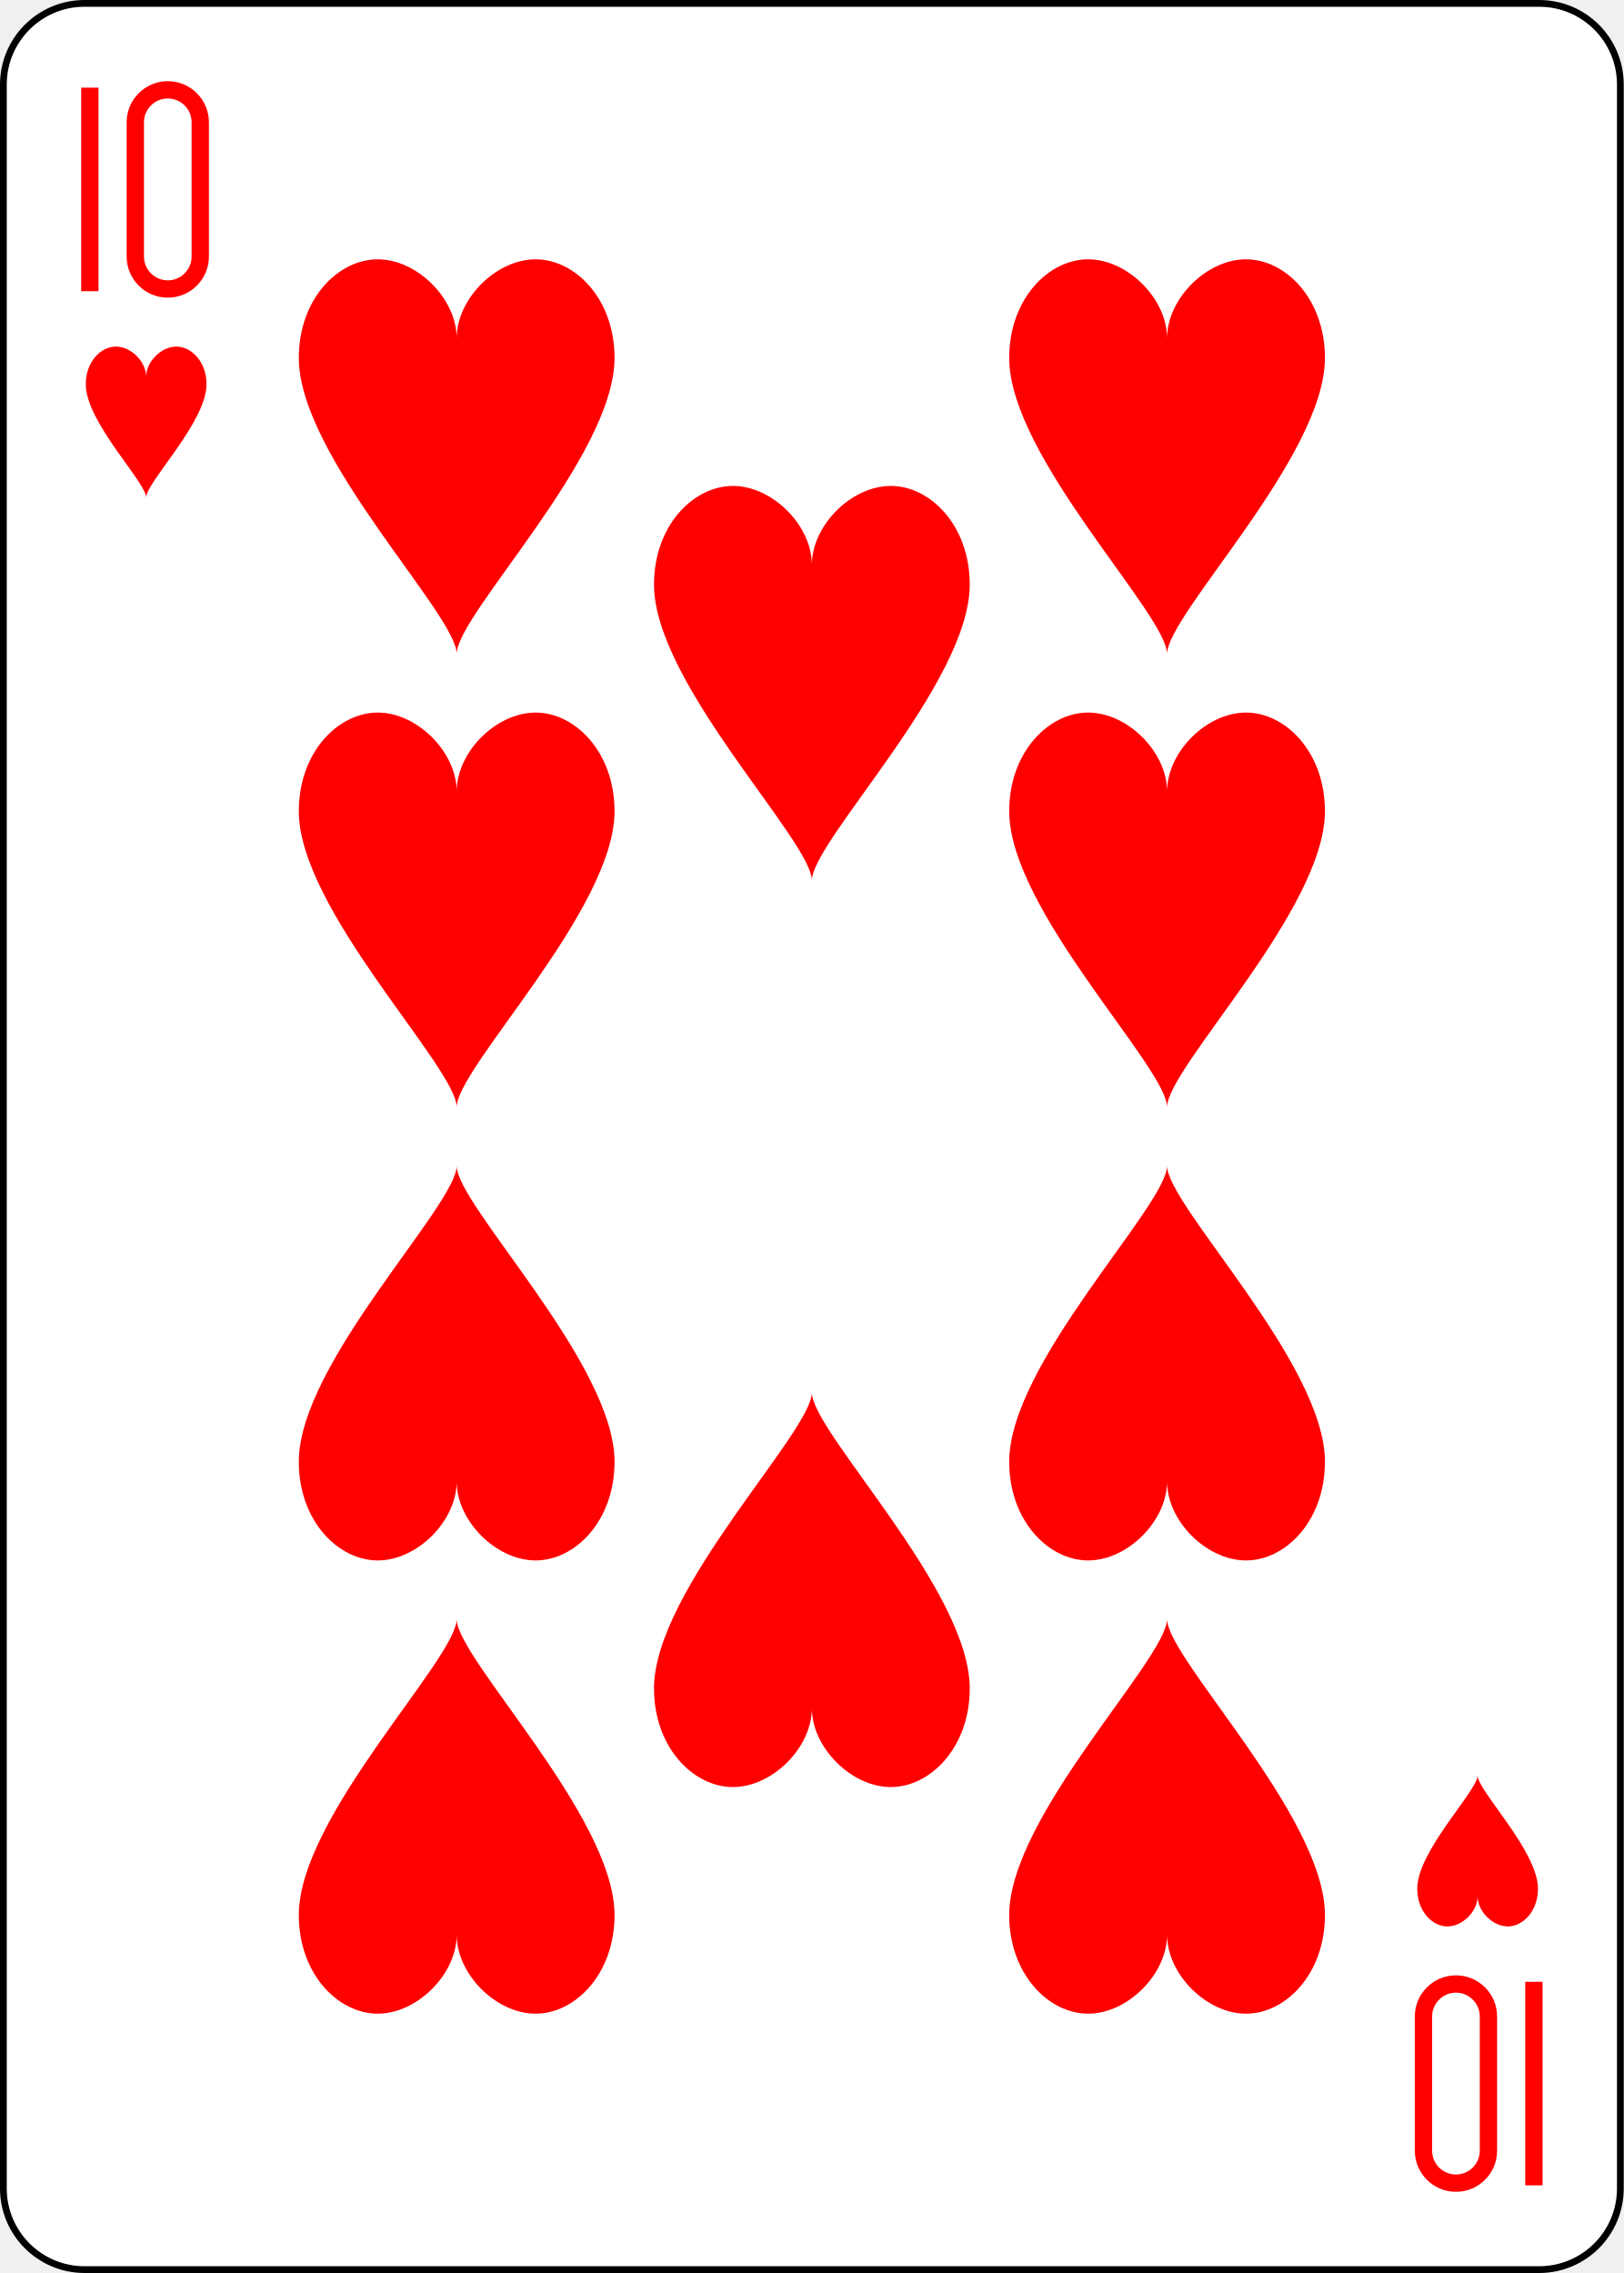
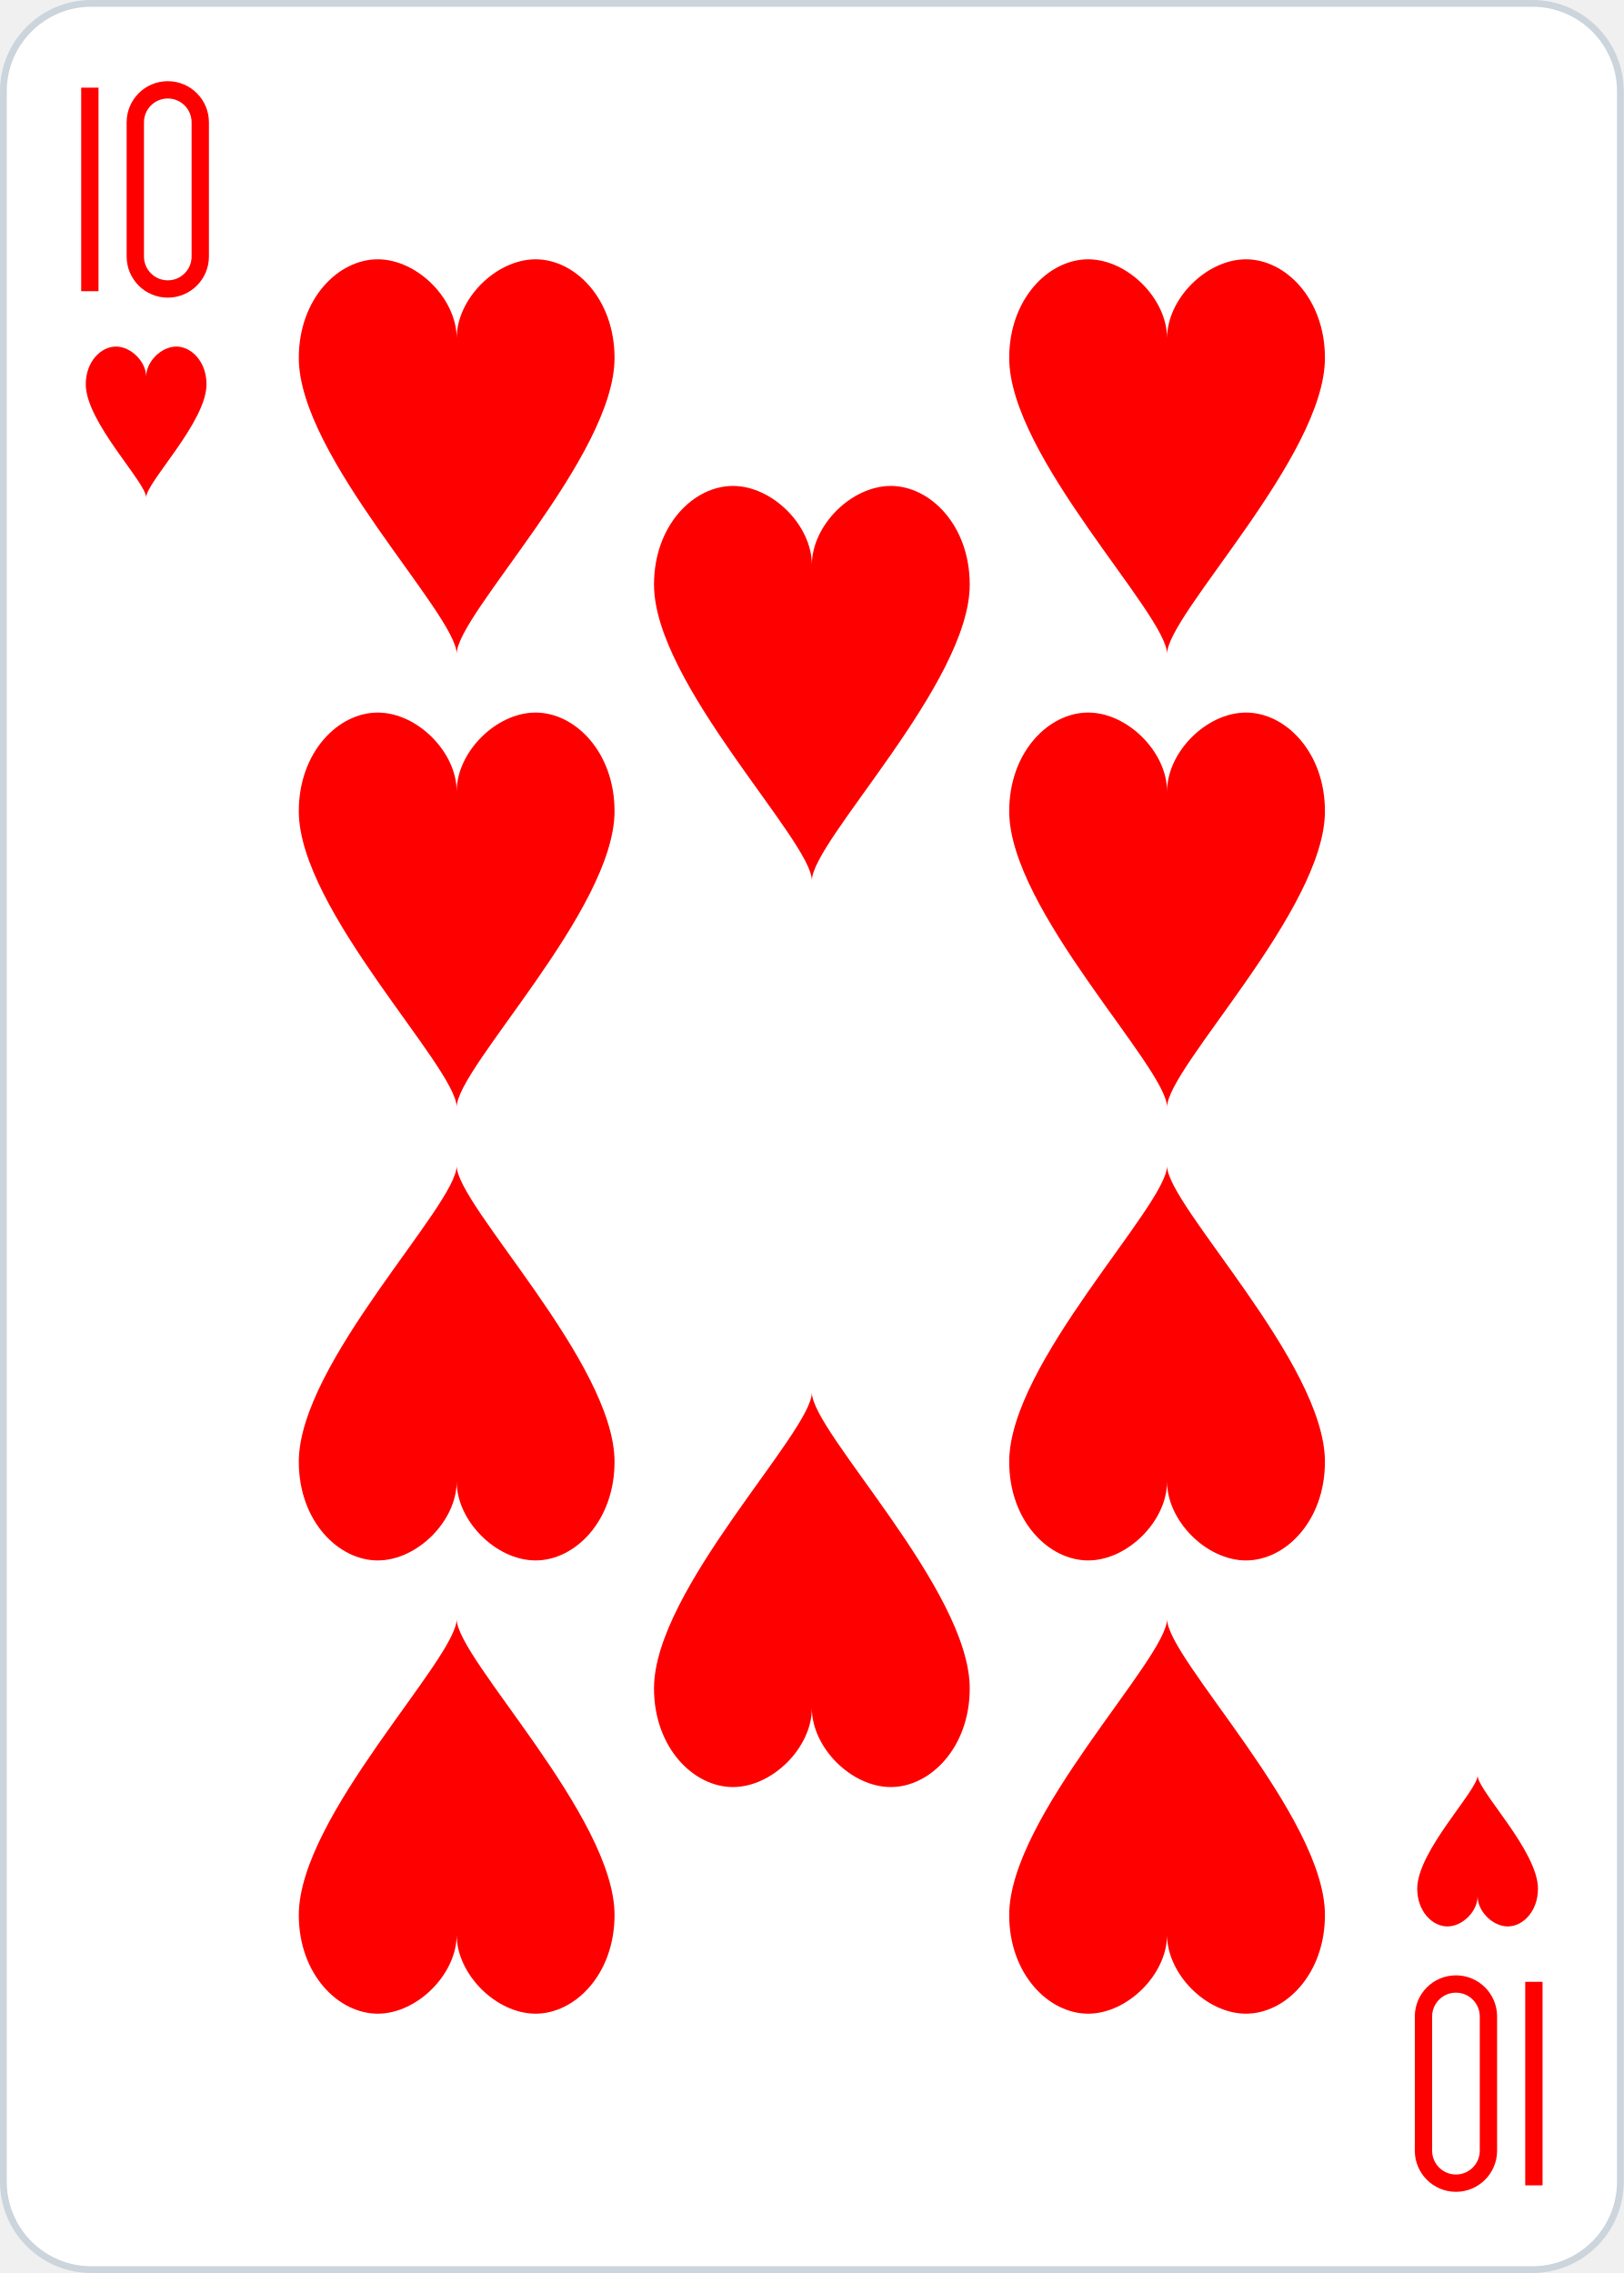
<svg xmlns="http://www.w3.org/2000/svg" xmlns:xlink="http://www.w3.org/1999/xlink" class="card" face="TH" height="3.5in" preserveAspectRatio="none" viewBox="-120 -168 240 336" width="2.5in">
  <defs>
    <symbol id="SHT" viewBox="-600 -600 1200 1200" preserveAspectRatio="xMinYMid">
      <path d="M0 -300C0 -400 100 -500 200 -500C300 -500 400 -400 400 -250C400 0 0 400 0 500C0 400 -400 0 -400 -250C-400 -400 -300 -500 -200 -500C-100 -500 0 -400 -0 -300Z" fill="red" />
    </symbol>
    <symbol id="VHT" viewBox="-500 -500 1000 1000" preserveAspectRatio="xMinYMid">
      <path d="M-260 430L-260 -430M-50 0L-50 -310A150 150 0 0 1 250 -310L250 310A150 150 0 0 1 -50 310Z" stroke="red" stroke-width="80" stroke-linecap="square" stroke-miterlimit="1.5" fill="none" />
    </symbol>
  </defs>
-   <rect width="239" height="335" x="-119.5" y="-167.5" rx="12" ry="12" fill="white" stroke="black" />
+   <rect width="239" height="335" x="-119.5" y="-167.5" rx="13" ry="13" fill="#ffffff" stroke="#ccd4dc" />
  <use xlink:href="#VHT" height="32" width="32" x="-114.4" y="-156" />
  <use xlink:href="#SHT" height="26.769" width="26.769" x="-111.784" y="-119" />
  <use xlink:href="#SHT" height="70" width="70" x="-87.501" y="-135.501" />
  <use xlink:href="#SHT" height="70" width="70" x="17.501" y="-135.501" />
  <use xlink:href="#SHT" height="70" width="70" x="-87.501" y="-68.5" />
  <use xlink:href="#SHT" height="70" width="70" x="17.501" y="-68.5" />
  <use xlink:href="#SHT" height="70" width="70" x="-35" y="-102" />
  <g transform="rotate(180)">
    <use xlink:href="#VHT" height="32" width="32" x="-114.4" y="-156" />
    <use xlink:href="#SHT" height="26.769" width="26.769" x="-111.784" y="-119" />
    <use xlink:href="#SHT" height="70" width="70" x="-87.501" y="-135.501" />
    <use xlink:href="#SHT" height="70" width="70" x="17.501" y="-135.501" />
    <use xlink:href="#SHT" height="70" width="70" x="-87.501" y="-68.5" />
    <use xlink:href="#SHT" height="70" width="70" x="17.501" y="-68.5" />
    <use xlink:href="#SHT" height="70" width="70" x="-35" y="-102" />
  </g>
</svg>
